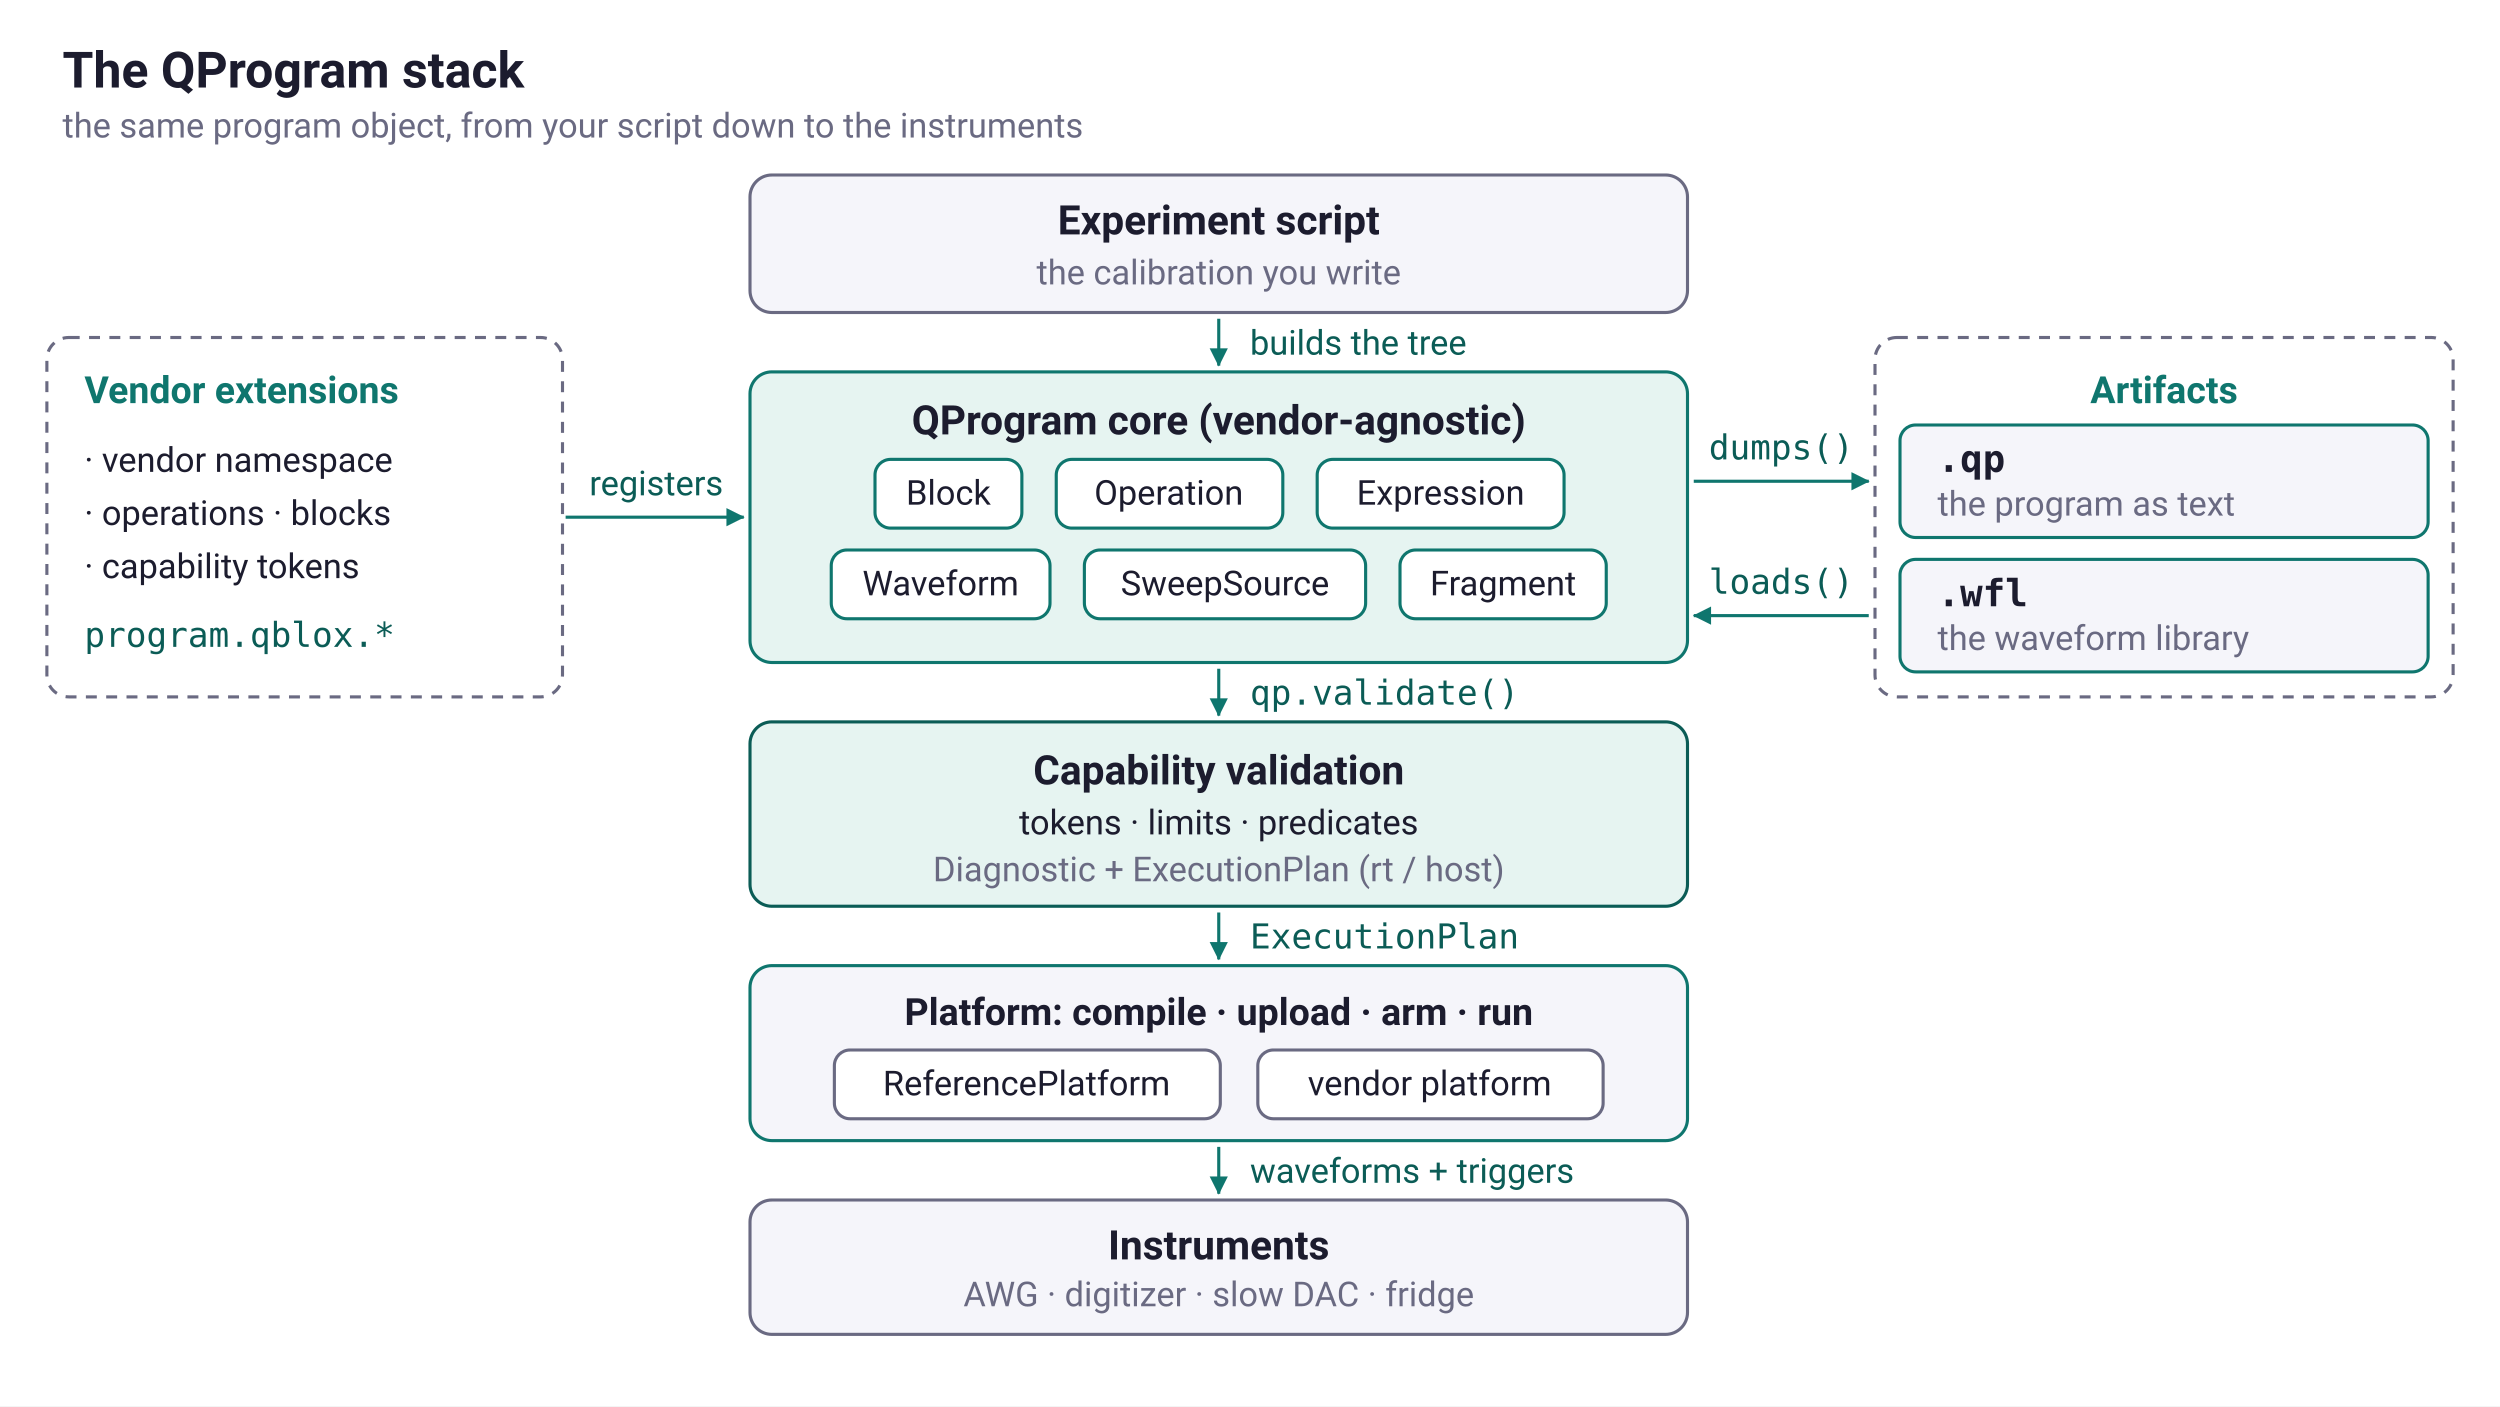
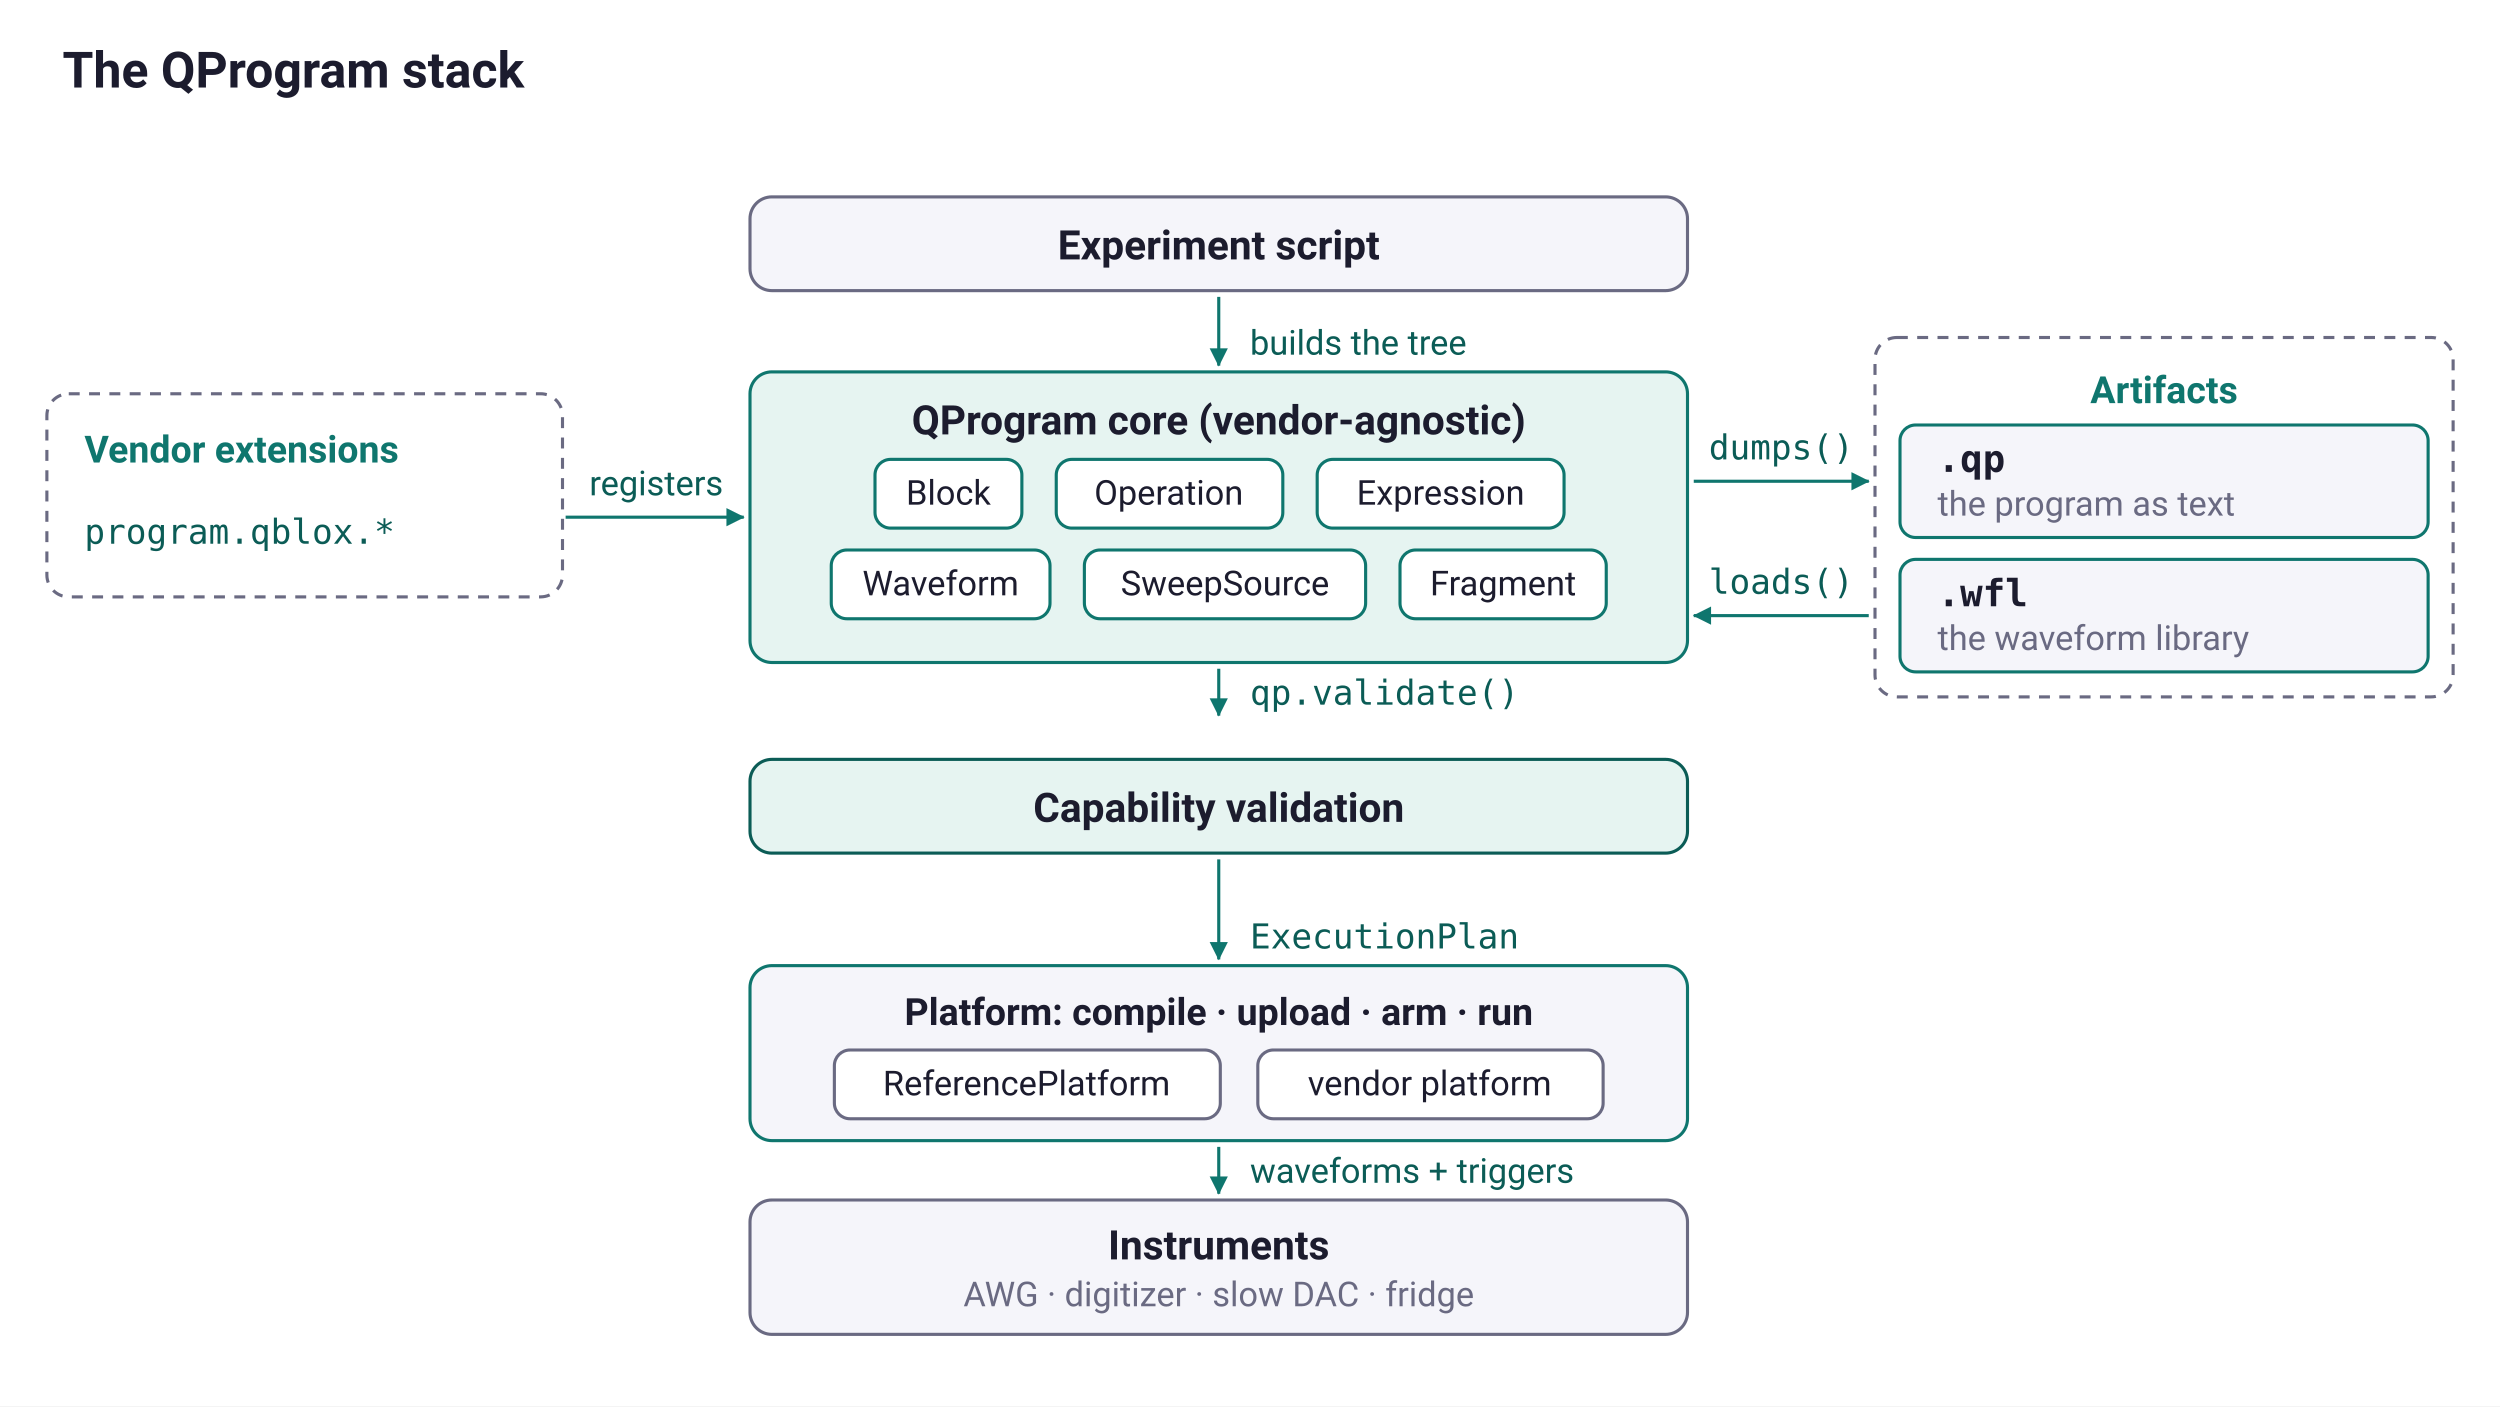
<svg xmlns="http://www.w3.org/2000/svg" viewBox="0 0 1600 900" width="1600" height="900" role="img" font-family="-apple-system, Segoe UI, Roboto, Helvetica, Arial, sans-serif">
  <defs>
    <marker id="arrow" viewBox="0 0 12 12" refX="10.5" refY="6" markerWidth="7" markerHeight="7" orient="auto">
      <path d="M1 1 L11 6 L1 11 Z" fill="#0f766e" />
    </marker>
  </defs>
  <rect width="1600" height="900" fill="#ffffff" />
  <text x="40" y="56" font-size="32" font-weight="700" fill="#1c1c2e">The QProgram stack</text>
-   <text x="40" y="88" font-size="22" fill="#6a6a82">the same program object, from your script down to the instruments</text>
-   <rect x="480" y="112" width="600" height="88" rx="14" fill="#f5f5fa" stroke="#6a6a82" stroke-width="2" />
-   <text x="780" y="150" font-size="26" font-weight="700" fill="#1c1c2e" text-anchor="middle">Experiment script</text>
-   <text x="780" y="182" font-size="22" fill="#6a6a82" text-anchor="middle">the calibration you write</text>
-   <line x1="780" y1="204" x2="780" y2="234" stroke="#0f766e" stroke-width="2" marker-end="url(#arrow)" />
+   <rect x="480" y="126" width="600" height="60" rx="14" fill="#f5f5fa" stroke="#6a6a82" stroke-width="2" />
+   <text x="780" y="166" font-size="26" font-weight="700" fill="#1c1c2e" text-anchor="middle">Experiment script</text>
+   <line x1="780" y1="190" x2="780" y2="234" stroke="#0f766e" stroke-width="2" marker-end="url(#arrow)" />
  <text x="800" y="227" font-size="22" fill="#0b5c56">builds the tree</text>
  <rect x="480" y="238" width="600" height="186" rx="14" fill="#e6f4f1" stroke="#0f766e" stroke-width="2" />
  <text x="780" y="278" font-size="26" font-weight="700" fill="#1c1c2e" text-anchor="middle">QProgram core (vendor-agnostic)</text>
  <rect x="560" y="294" width="94" height="44" rx="10" fill="#ffffff" stroke="#0f766e" stroke-width="2" />
  <text x="607" y="323" font-size="22" fill="#1c1c2e" text-anchor="middle">Block</text>
  <rect x="676" y="294" width="145" height="44" rx="10" fill="#ffffff" stroke="#0f766e" stroke-width="2" />
  <text x="748" y="323" font-size="22" fill="#1c1c2e" text-anchor="middle">Operation</text>
  <rect x="843" y="294" width="158" height="44" rx="10" fill="#ffffff" stroke="#0f766e" stroke-width="2" />
  <text x="922" y="323" font-size="22" fill="#1c1c2e" text-anchor="middle">Expression</text>
  <rect x="532" y="352" width="140" height="44" rx="10" fill="#ffffff" stroke="#0f766e" stroke-width="2" />
  <text x="602" y="381" font-size="22" fill="#1c1c2e" text-anchor="middle">Waveform</text>
  <rect x="694" y="352" width="180" height="44" rx="10" fill="#ffffff" stroke="#0f766e" stroke-width="2" />
  <text x="784" y="381" font-size="22" fill="#1c1c2e" text-anchor="middle">SweepSource</text>
  <rect x="896" y="352" width="132" height="44" rx="10" fill="#ffffff" stroke="#0f766e" stroke-width="2" />
  <text x="962" y="381" font-size="22" fill="#1c1c2e" text-anchor="middle">Fragment</text>
  <line x1="780" y1="428" x2="780" y2="458" stroke="#0f766e" stroke-width="2" marker-end="url(#arrow)" />
  <text x="800" y="451" font-size="22" fill="#0b5c56" font-family="ui-monospace, SFMono-Regular, Menlo, Consolas, monospace">qp.validate()</text>
-   <rect x="480" y="462" width="600" height="118" rx="14" fill="#e6f4f1" stroke="#0b5c56" stroke-width="2" />
-   <text x="780" y="502" font-size="26" font-weight="700" fill="#1c1c2e" text-anchor="middle">Capability validation</text>
-   <text x="780" y="534" font-size="22" fill="#1c1c2e" text-anchor="middle">tokens · limits · predicates</text>
-   <text x="780" y="564" font-size="22" fill="#6a6a82" text-anchor="middle">Diagnostic + ExecutionPlan (rt / host)</text>
-   <line x1="780" y1="584" x2="780" y2="614" stroke="#0f766e" stroke-width="2" marker-end="url(#arrow)" />
+   <rect x="480" y="486" width="600" height="60" rx="14" fill="#e6f4f1" stroke="#0b5c56" stroke-width="2" />
+   <text x="780" y="526" font-size="26" font-weight="700" fill="#1c1c2e" text-anchor="middle">Capability validation</text>
+   <line x1="780" y1="550" x2="780" y2="614" stroke="#0f766e" stroke-width="2" marker-end="url(#arrow)" />
  <text x="800" y="607" font-size="22" fill="#0b5c56" font-family="ui-monospace, SFMono-Regular, Menlo, Consolas, monospace">ExecutionPlan</text>
  <rect x="480" y="618" width="600" height="112" rx="14" fill="#f5f5fa" stroke="#0f766e" stroke-width="2" />
  <text x="780" y="656" font-size="24" font-weight="700" fill="#1c1c2e" text-anchor="middle">Platform: compile · upload · arm · run</text>
  <rect x="534" y="672" width="247" height="44" rx="10" fill="#ffffff" stroke="#6a6a82" stroke-width="2" />
  <text x="657" y="701" font-size="22" fill="#1c1c2e" text-anchor="middle">ReferencePlatform</text>
  <rect x="805" y="672" width="221" height="44" rx="10" fill="#ffffff" stroke="#6a6a82" stroke-width="2" />
  <text x="915" y="701" font-size="22" fill="#1c1c2e" text-anchor="middle">vendor platform</text>
  <line x1="780" y1="734" x2="780" y2="764" stroke="#0f766e" stroke-width="2" marker-end="url(#arrow)" />
  <text x="800" y="757" font-size="22" fill="#0b5c56">waveforms + triggers</text>
  <rect x="480" y="768" width="600" height="86" rx="14" fill="#f5f5fa" stroke="#6a6a82" stroke-width="2" />
  <text x="780" y="806" font-size="26" font-weight="700" fill="#1c1c2e" text-anchor="middle">Instruments</text>
  <text x="780" y="836" font-size="22" fill="#6a6a82" text-anchor="middle">AWG · digitizer · slow DAC · fridge</text>
-   <rect x="30" y="216" width="330" height="230" rx="14" fill="#ffffff" stroke="#6a6a82" stroke-width="2" stroke-dasharray="7 6" />
-   <text x="54" y="258" font-size="24" font-weight="700" fill="#0f766e">Vendor extensions</text>
-   <text x="54" y="302" font-size="22" fill="#1c1c2e">· vendor namespace</text>
-   <text x="54" y="336" font-size="22" fill="#1c1c2e">· operations · blocks</text>
-   <text x="54" y="370" font-size="22" fill="#1c1c2e">· capability tokens</text>
-   <text x="54" y="414" font-size="22" fill="#0b5c56" font-family="ui-monospace, SFMono-Regular, Menlo, Consolas, monospace">program.qblox.*</text>
+   <rect x="30" y="252" width="330" height="130" rx="14" fill="#ffffff" stroke="#6a6a82" stroke-width="2" stroke-dasharray="7 6" />
+   <text x="54" y="296" font-size="24" font-weight="700" fill="#0f766e">Vendor extensions</text>
+   <text x="54" y="348" font-size="22" fill="#0b5c56" font-family="ui-monospace, SFMono-Regular, Menlo, Consolas, monospace">program.qblox.*</text>
  <line x1="362" y1="331" x2="476" y2="331" stroke="#0f766e" stroke-width="2" marker-end="url(#arrow)" />
  <text x="420" y="317" font-size="22" fill="#0b5c56" text-anchor="middle">registers</text>
  <rect x="1200" y="216" width="370" height="230" rx="14" fill="#ffffff" stroke="#6a6a82" stroke-width="2" stroke-dasharray="7 6" />
  <text x="1385" y="258" font-size="24" font-weight="700" fill="#0f766e" text-anchor="middle">Artifacts</text>
  <rect x="1216" y="272" width="338" height="72" rx="10" fill="#f5f5fa" stroke="#0f766e" stroke-width="2" />
  <text x="1240" y="302" font-size="24" font-weight="700" fill="#1c1c2e" font-family="ui-monospace, SFMono-Regular, Menlo, Consolas, monospace">.qp</text>
  <text x="1240" y="330" font-size="22" fill="#6a6a82">the program as text</text>
  <rect x="1216" y="358" width="338" height="72" rx="10" fill="#f5f5fa" stroke="#0f766e" stroke-width="2" />
  <text x="1240" y="388" font-size="24" font-weight="700" fill="#1c1c2e" font-family="ui-monospace, SFMono-Regular, Menlo, Consolas, monospace">.wfl</text>
  <text x="1240" y="416" font-size="22" fill="#6a6a82">the waveform library</text>
  <line x1="1084" y1="308" x2="1196" y2="308" stroke="#0f766e" stroke-width="2" marker-end="url(#arrow)" />
  <text x="1140" y="294" font-size="22" fill="#0b5c56" text-anchor="middle" font-family="ui-monospace, SFMono-Regular, Menlo, Consolas, monospace">dumps()</text>
  <line x1="1196" y1="394" x2="1084" y2="394" stroke="#0f766e" stroke-width="2" marker-end="url(#arrow)" />
  <text x="1140" y="380" font-size="22" fill="#0b5c56" text-anchor="middle" font-family="ui-monospace, SFMono-Regular, Menlo, Consolas, monospace">loads()</text>
</svg>
